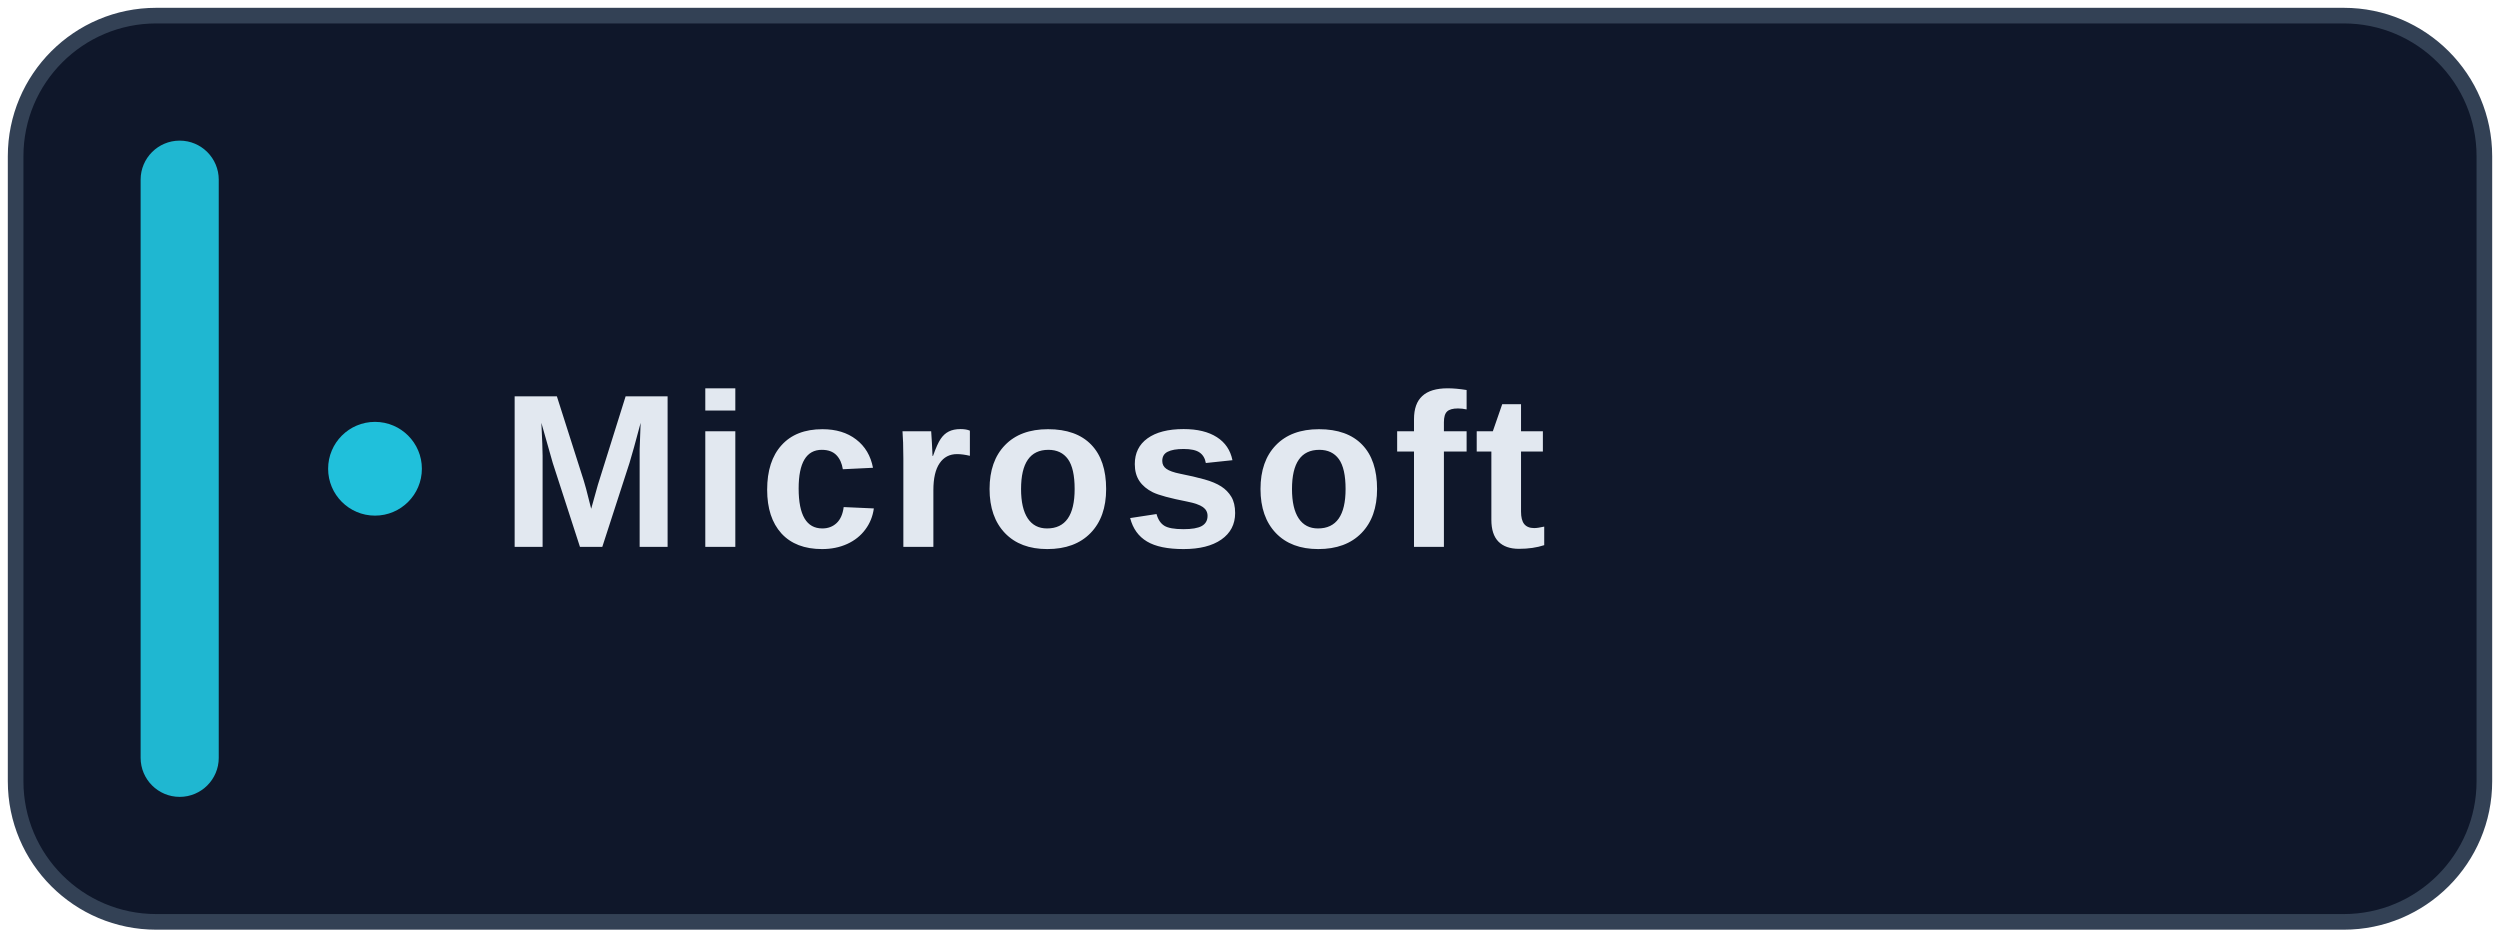
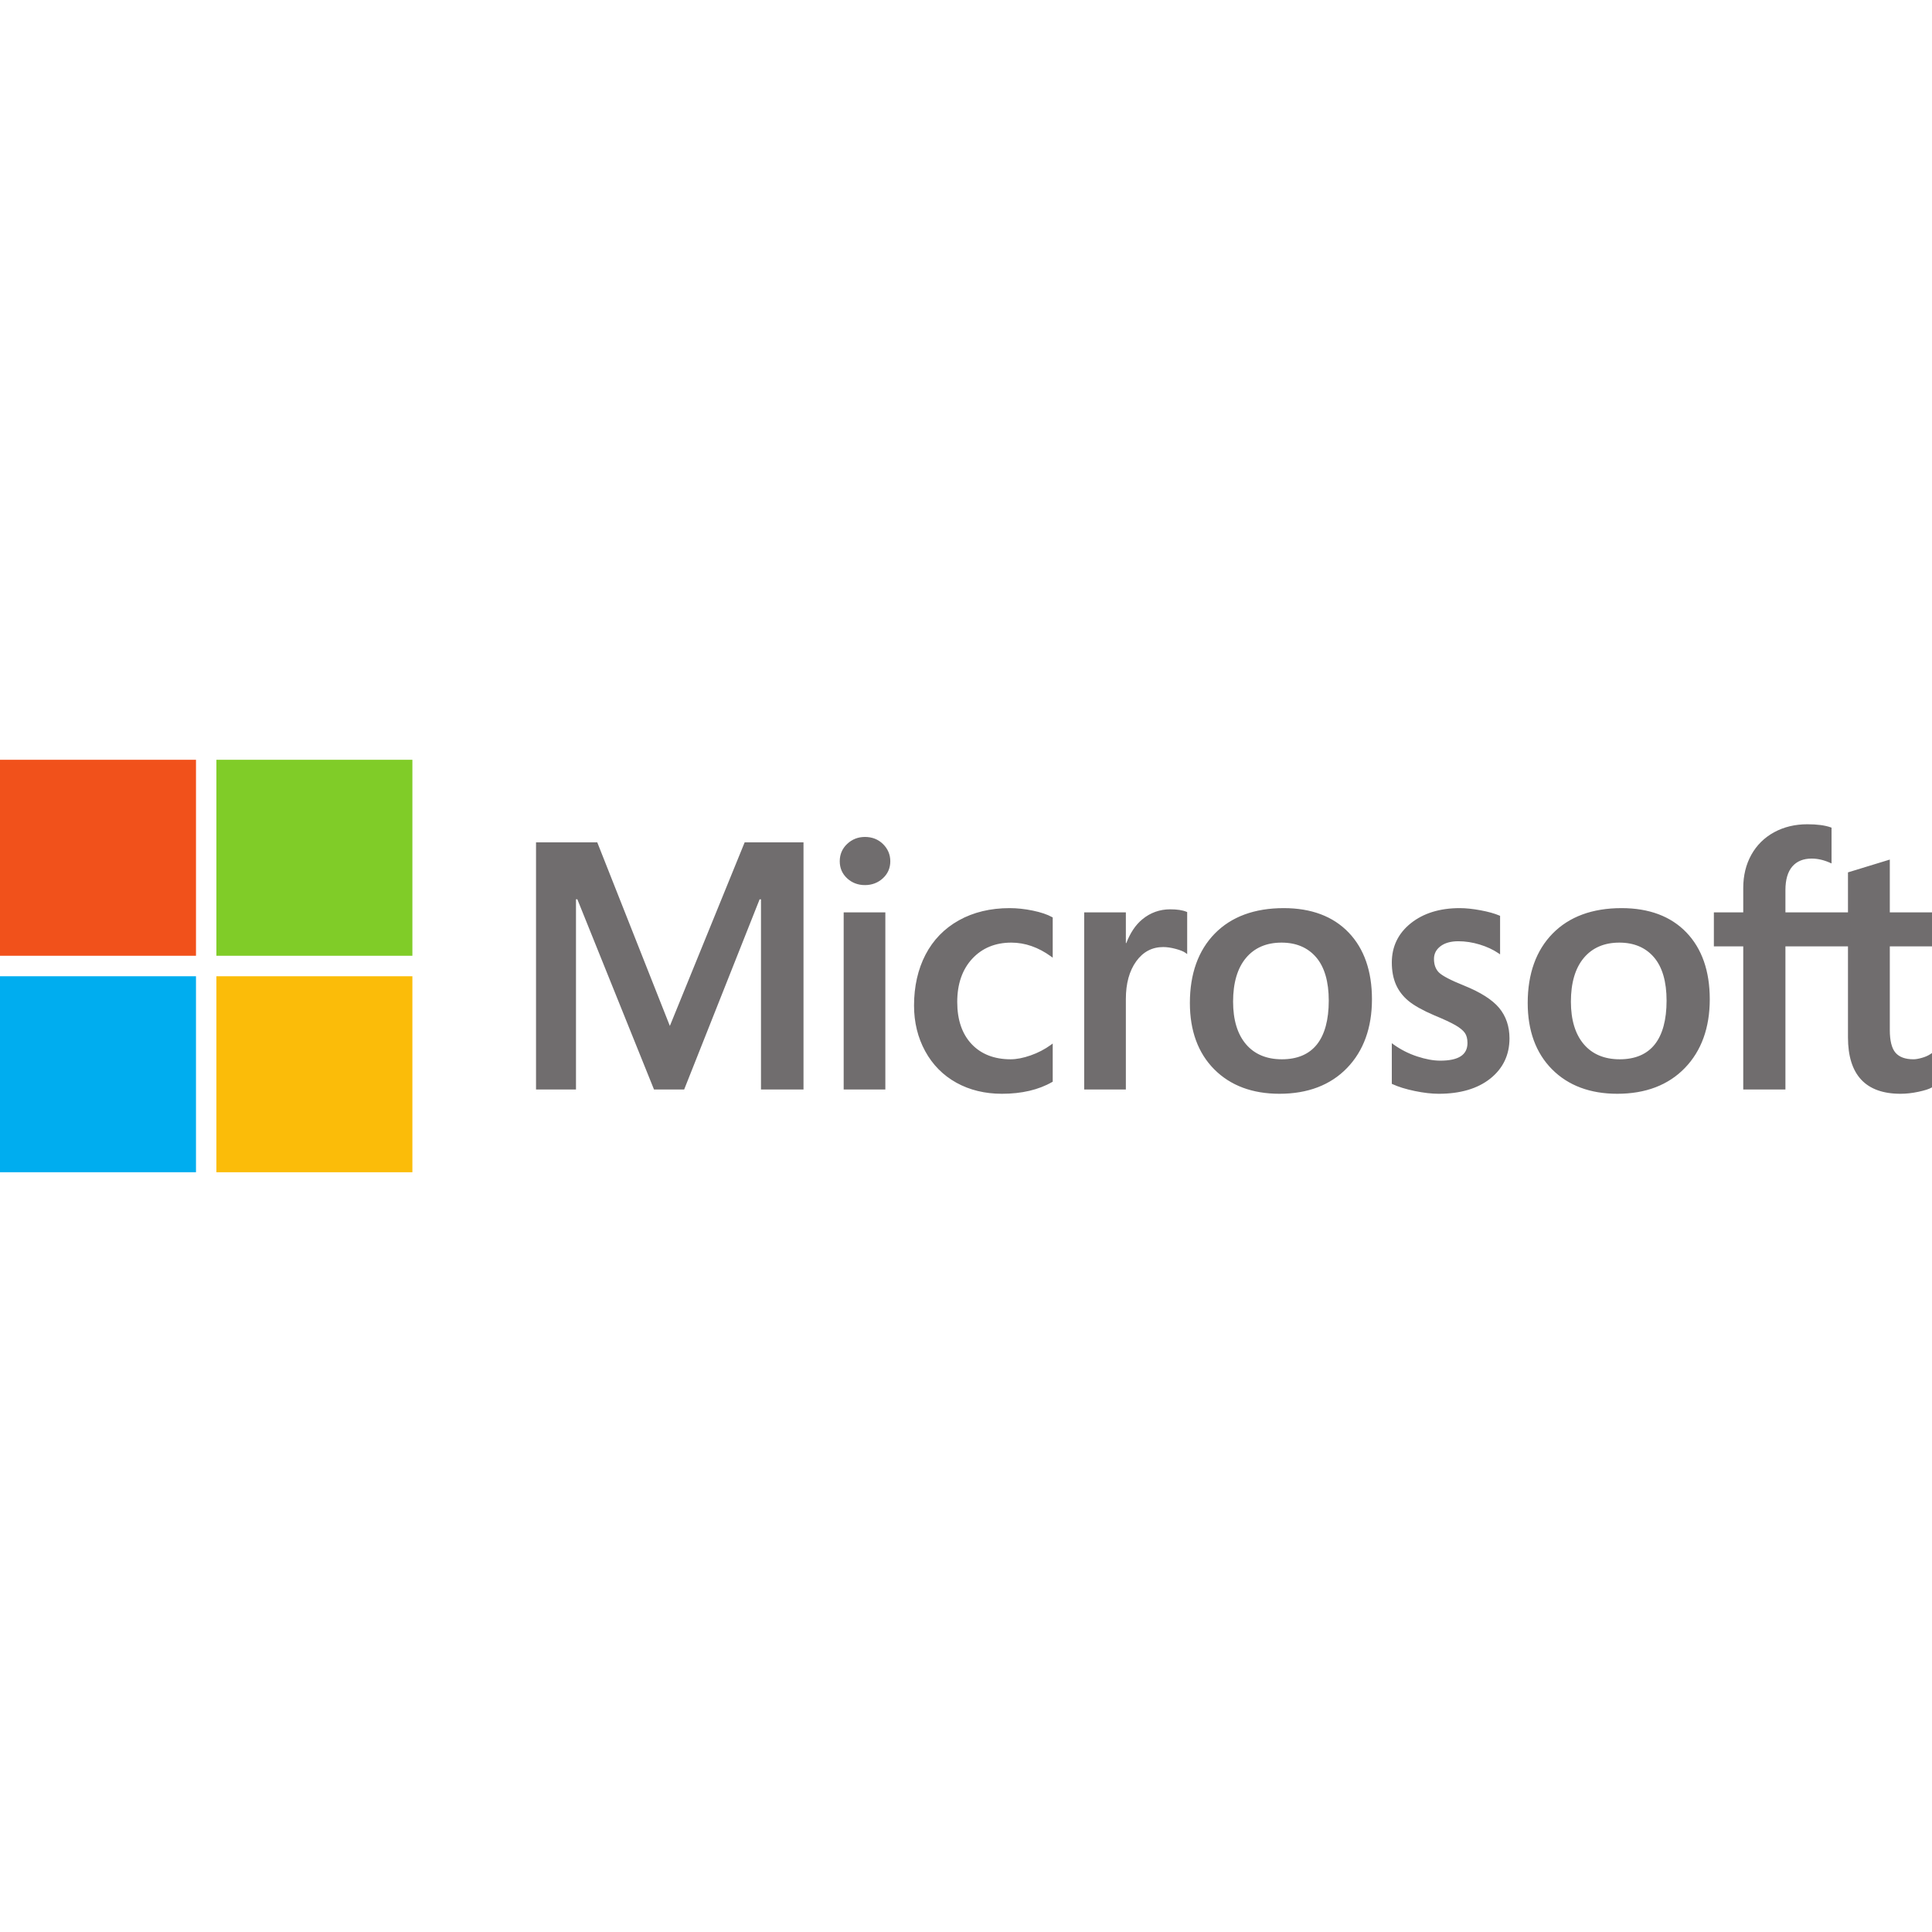
- <svg xmlns="http://www.w3.org/2000/svg" width="320" height="120" viewBox="0 0 320 120">
-   <rect x="2" y="2" width="316" height="116" rx="18" fill="#0f172a" stroke="#334155" stroke-width="2" />
-   <rect x="18" y="18" width="10" height="84" rx="5" fill="#22d3ee" opacity="0.85" />
-   <circle cx="48" cy="60" r="6" fill="#22d3ee" opacity="0.9" />
-   <text x="64" y="70" font-family="Arial, Helvetica, sans-serif" font-size="28" font-weight="800" fill="#e2e8f0" letter-spacing="1">Microsoft</text>
+ <svg xmlns="http://www.w3.org/2000/svg" width="800px" height="800px" viewBox="0 -406.53 1033.746 1033.746">
+   <path d="M1033.746 99.838v-18.18h-22.576V53.395l-.76.234-21.205 6.488-.418.127v21.415h-33.469v-11.93c0-5.555 1.242-9.806 3.69-12.641 2.431-2.801 5.908-4.225 10.343-4.225 3.188 0 6.489.751 9.811 2.232l.833.372V36.321l-.392-.144c-3.099-1.114-7.314-1.675-12.539-1.675-6.585 0-12.568 1.433-17.786 4.273-5.221 2.844-9.328 6.904-12.205 12.066-2.867 5.156-4.322 11.111-4.322 17.701v13.116h-15.72v18.18h15.72v76.589h22.567V99.838h33.469v48.671c0 20.045 9.455 30.203 28.102 30.203 3.064 0 6.289-.359 9.582-1.062 3.352-.722 5.635-1.443 6.979-2.213l.297-.176v-18.348l-.918.607c-1.225.816-2.75 1.483-4.538 1.979-1.796.505-3.296.758-4.458.758-4.368 0-7.6-1.177-9.605-3.5-2.028-2.344-3.057-6.443-3.057-12.177V99.838h22.575zM866.635 160.26c-8.191 0-14.649-2.716-19.2-8.066-4.579-5.377-6.899-13.043-6.899-22.783 0-10.049 2.32-17.914 6.901-23.386 4.554-5.436 10.95-8.195 19.014-8.195 7.825 0 14.054 2.635 18.516 7.836 4.484 5.228 6.76 13.03 6.76 23.196 0 10.291-2.14 18.196-6.36 23.484-4.191 5.248-10.493 7.914-18.732 7.914m1.003-80.885c-15.627 0-28.039 4.579-36.889 13.61-8.844 9.032-13.328 21.531-13.328 37.153 0 14.838 4.377 26.773 13.011 35.468 8.634 8.698 20.384 13.104 34.921 13.104 15.148 0 27.313-4.643 36.159-13.799 8.845-9.146 13.326-21.527 13.326-36.784 0-15.07-4.205-27.094-12.502-35.731-8.301-8.641-19.977-13.021-34.698-13.021m-86.602 0c-10.63 0-19.423 2.719-26.14 8.08-6.758 5.393-10.186 12.466-10.186 21.025 0 4.449.74 8.401 2.196 11.753 1.465 3.363 3.732 6.324 6.744 8.809 2.989 2.465 7.603 5.047 13.717 7.674 5.14 2.115 8.973 3.904 11.408 5.314 2.38 1.382 4.069 2.771 5.023 4.124.927 1.324 1.397 3.136 1.397 5.372 0 6.367-4.768 9.465-14.579 9.465-3.639 0-7.79-.76-12.337-2.258a46.347 46.347 0 0 1-12.634-6.406l-.937-.672v21.727l.344.16c3.193 1.474 7.219 2.717 11.964 3.695 4.736.979 9.039 1.477 12.777 1.477 11.535 0 20.824-2.732 27.602-8.125 6.821-5.43 10.278-12.67 10.278-21.525 0-6.388-1.861-11.866-5.529-16.284-3.643-4.382-9.966-8.405-18.785-11.961-7.026-2.82-11.527-5.161-13.384-6.958-1.79-1.736-2.699-4.191-2.699-7.3 0-2.756 1.122-4.964 3.425-6.752 2.321-1.797 5.552-2.711 9.604-2.711 3.76 0 7.607.594 11.433 1.758 3.823 1.164 7.181 2.723 9.984 4.63l.922.63v-20.61l-.354-.152c-2.586-1.109-5.996-2.058-10.138-2.828-4.123-.765-7.863-1.151-11.116-1.151m-95.157 80.885c-8.189 0-14.649-2.716-19.199-8.066-4.58-5.377-6.896-13.041-6.896-22.783 0-10.049 2.319-17.914 6.901-23.386 4.55-5.436 10.945-8.195 19.013-8.195 7.822 0 14.051 2.635 18.514 7.836 4.485 5.228 6.76 13.03 6.76 23.196 0 10.291-2.141 18.196-6.361 23.484-4.191 5.248-10.49 7.914-18.732 7.914m1.006-80.885c-15.631 0-28.044 4.579-36.889 13.61-8.844 9.032-13.331 21.531-13.331 37.153 0 14.844 4.38 26.773 13.014 35.468 8.634 8.698 20.383 13.104 34.92 13.104 15.146 0 27.314-4.643 36.16-13.799 8.843-9.146 13.326-21.527 13.326-36.784 0-15.07-4.206-27.094-12.505-35.731-8.303-8.641-19.977-13.021-34.695-13.021M602.409 98.07V81.658h-22.292v94.767h22.292v-48.477c0-8.243 1.869-15.015 5.557-20.13 3.641-5.054 8.493-7.615 14.417-7.615 2.008 0 4.262.331 6.703.986 2.416.651 4.166 1.358 5.198 2.102l.937.679V81.496l-.361-.155c-2.076-.882-5.013-1.327-8.729-1.327-5.602 0-10.615 1.8-14.909 5.344-3.769 3.115-6.493 7.386-8.576 12.712h-.237zm-62.213-18.695c-10.227 0-19.349 2.193-27.108 6.516-7.775 4.333-13.788 10.519-17.879 18.385-4.073 7.847-6.141 17.013-6.141 27.235 0 8.954 2.005 17.171 5.968 24.413 3.965 7.254 9.577 12.929 16.681 16.865 7.094 3.931 15.293 5.924 24.371 5.924 10.594 0 19.639-2.118 26.891-6.295l.293-.168v-20.423l-.937.684c-3.285 2.393-6.956 4.303-10.906 5.679-3.94 1.375-7.532 2.07-10.682 2.07-8.747 0-15.769-2.737-20.866-8.133-5.108-5.403-7.698-12.99-7.698-22.537 0-9.607 2.701-17.389 8.024-23.131 5.307-5.725 12.342-8.629 20.908-8.629 7.327 0 14.467 2.481 21.222 7.381l.935.679V84.371l-.302-.17c-2.542-1.423-6.009-2.598-10.313-3.489-4.286-.889-8.478-1.337-12.461-1.337m-66.481 2.284h-22.292v94.766h22.292V81.659zm-10.918-40.371c-3.669 0-6.869 1.249-9.498 3.724-2.64 2.482-3.979 5.607-3.979 9.295 0 3.63 1.323 6.698 3.938 9.114 2.598 2.409 5.808 3.63 9.54 3.63 3.731 0 6.953-1.221 9.582-3.626 2.646-2.42 3.988-5.487 3.988-9.118 0-3.559-1.306-6.652-3.879-9.195-2.571-2.538-5.833-3.824-9.692-3.824m-55.62 33.379v101.758h22.75V44.189H398.44l-40.022 98.221-38.839-98.221H286.81v132.235h21.379V74.657h.734l41.013 101.768h16.134l40.373-101.758h.734z" fill="#706d6e" />
+   <path d="M104.868 104.868H0V0h104.868v104.868z" fill="#f1511b" />
+   <path d="M220.654 104.868H115.788V0h104.866v104.868z" fill="#80cc28" />
+   <path d="M104.865 220.695H0V115.828h104.865v104.867z" fill="#00adef" />
+   <path d="M220.654 220.695H115.788V115.828h104.866v104.867z" fill="#fbbc09" />
</svg>
